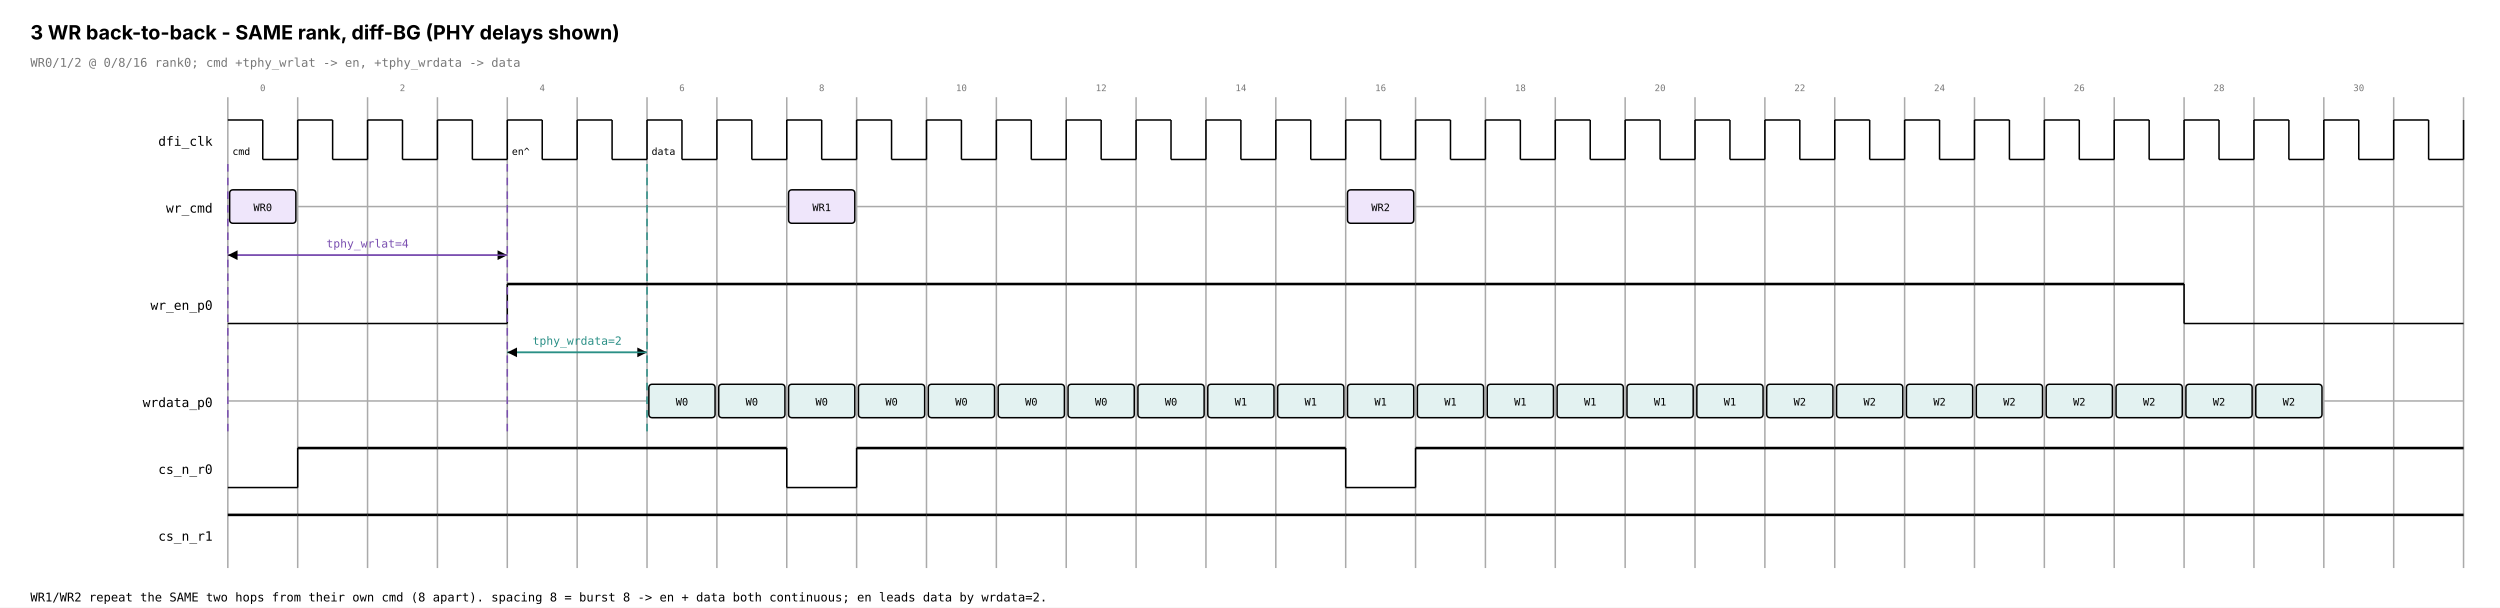
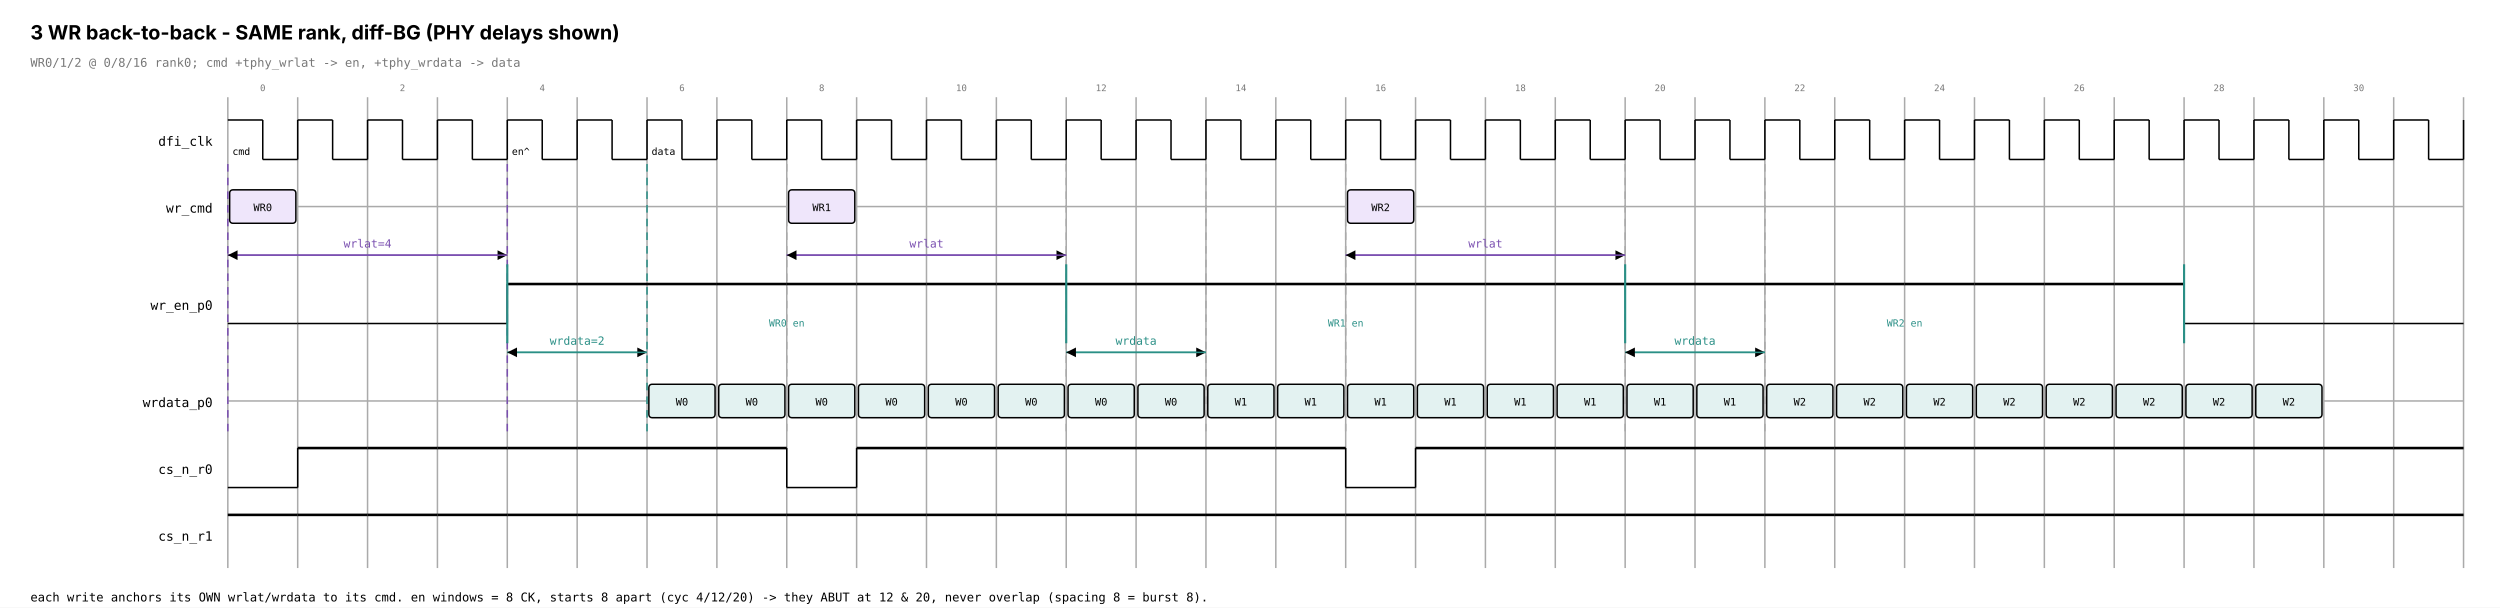
<svg xmlns="http://www.w3.org/2000/svg" width="1646" height="400" viewBox="0 0 1646 400" font-family="Inter, DejaVu Sans, sans-serif">
  <defs>
    <marker id="arw" viewBox="0 0 10 10" refX="9" refY="5" markerWidth="8" markerHeight="8" orient="auto-start-reverse">
      <path d="M1 1L9 5L1 9Z" fill="#000000" />
    </marker>
  </defs>
  <rect width="1646" height="400" fill="#ffffff" />
  <text x="20" y="26" font-size="13" font-family="Inter, DejaVu Sans, sans-serif" text-anchor="start" fill="#000000" font-weight="bold">3 WR back-to-back  -  SAME rank, diff-BG  (PHY delays shown)</text>
  <text x="20" y="44" font-size="8" font-family="JetBrains Mono, DejaVu Sans Mono, monospace" text-anchor="start" fill="#777777">WR0/1/2 @ 0/8/16 rank0; cmd +tphy_wrlat -&gt; en, +tphy_wrdata -&gt; data</text>
  <line x1="150" y1="64" x2="150" y2="374" stroke="#aaaaaa" stroke-width="1.0" />
  <line x1="196" y1="64" x2="196" y2="374" stroke="#aaaaaa" stroke-width="1.0" />
  <line x1="242" y1="64" x2="242" y2="374" stroke="#aaaaaa" stroke-width="1.0" />
  <line x1="288" y1="64" x2="288" y2="374" stroke="#aaaaaa" stroke-width="1.0" />
  <line x1="334" y1="64" x2="334" y2="374" stroke="#aaaaaa" stroke-width="1.0" />
  <line x1="380" y1="64" x2="380" y2="374" stroke="#aaaaaa" stroke-width="1.0" />
  <line x1="426" y1="64" x2="426" y2="374" stroke="#aaaaaa" stroke-width="1.0" />
  <line x1="472" y1="64" x2="472" y2="374" stroke="#aaaaaa" stroke-width="1.0" />
  <line x1="518" y1="64" x2="518" y2="374" stroke="#aaaaaa" stroke-width="1.0" />
  <line x1="564" y1="64" x2="564" y2="374" stroke="#aaaaaa" stroke-width="1.0" />
  <line x1="610" y1="64" x2="610" y2="374" stroke="#aaaaaa" stroke-width="1.0" />
  <line x1="656" y1="64" x2="656" y2="374" stroke="#aaaaaa" stroke-width="1.0" />
  <line x1="702" y1="64" x2="702" y2="374" stroke="#aaaaaa" stroke-width="1.0" />
  <line x1="748" y1="64" x2="748" y2="374" stroke="#aaaaaa" stroke-width="1.0" />
  <line x1="794" y1="64" x2="794" y2="374" stroke="#aaaaaa" stroke-width="1.0" />
  <line x1="840" y1="64" x2="840" y2="374" stroke="#aaaaaa" stroke-width="1.0" />
  <line x1="886" y1="64" x2="886" y2="374" stroke="#aaaaaa" stroke-width="1.0" />
  <line x1="932" y1="64" x2="932" y2="374" stroke="#aaaaaa" stroke-width="1.0" />
  <line x1="978" y1="64" x2="978" y2="374" stroke="#aaaaaa" stroke-width="1.0" />
  <line x1="1024" y1="64" x2="1024" y2="374" stroke="#aaaaaa" stroke-width="1.0" />
  <line x1="1070" y1="64" x2="1070" y2="374" stroke="#aaaaaa" stroke-width="1.0" />
  <line x1="1116" y1="64" x2="1116" y2="374" stroke="#aaaaaa" stroke-width="1.0" />
  <line x1="1162" y1="64" x2="1162" y2="374" stroke="#aaaaaa" stroke-width="1.0" />
  <line x1="1208" y1="64" x2="1208" y2="374" stroke="#aaaaaa" stroke-width="1.0" />
  <line x1="1254" y1="64" x2="1254" y2="374" stroke="#aaaaaa" stroke-width="1.0" />
  <line x1="1300" y1="64" x2="1300" y2="374" stroke="#aaaaaa" stroke-width="1.0" />
  <line x1="1346" y1="64" x2="1346" y2="374" stroke="#aaaaaa" stroke-width="1.0" />
  <line x1="1392" y1="64" x2="1392" y2="374" stroke="#aaaaaa" stroke-width="1.0" />
  <line x1="1438" y1="64" x2="1438" y2="374" stroke="#aaaaaa" stroke-width="1.0" />
  <line x1="1484" y1="64" x2="1484" y2="374" stroke="#aaaaaa" stroke-width="1.0" />
  <line x1="1530" y1="64" x2="1530" y2="374" stroke="#aaaaaa" stroke-width="1.0" />
  <line x1="1576" y1="64" x2="1576" y2="374" stroke="#aaaaaa" stroke-width="1.0" />
  <line x1="1622" y1="64" x2="1622" y2="374" stroke="#aaaaaa" stroke-width="1.0" />
  <text x="173.0" y="60" font-size="6" font-family="JetBrains Mono, DejaVu Sans Mono, monospace" text-anchor="middle" fill="#777777">0</text>
  <text x="265.0" y="60" font-size="6" font-family="JetBrains Mono, DejaVu Sans Mono, monospace" text-anchor="middle" fill="#777777">2</text>
  <text x="357.0" y="60" font-size="6" font-family="JetBrains Mono, DejaVu Sans Mono, monospace" text-anchor="middle" fill="#777777">4</text>
  <text x="449.0" y="60" font-size="6" font-family="JetBrains Mono, DejaVu Sans Mono, monospace" text-anchor="middle" fill="#777777">6</text>
  <text x="541.0" y="60" font-size="6" font-family="JetBrains Mono, DejaVu Sans Mono, monospace" text-anchor="middle" fill="#777777">8</text>
  <text x="633.0" y="60" font-size="6" font-family="JetBrains Mono, DejaVu Sans Mono, monospace" text-anchor="middle" fill="#777777">10</text>
  <text x="725.0" y="60" font-size="6" font-family="JetBrains Mono, DejaVu Sans Mono, monospace" text-anchor="middle" fill="#777777">12</text>
  <text x="817.0" y="60" font-size="6" font-family="JetBrains Mono, DejaVu Sans Mono, monospace" text-anchor="middle" fill="#777777">14</text>
  <text x="909.0" y="60" font-size="6" font-family="JetBrains Mono, DejaVu Sans Mono, monospace" text-anchor="middle" fill="#777777">16</text>
  <text x="1001.0" y="60" font-size="6" font-family="JetBrains Mono, DejaVu Sans Mono, monospace" text-anchor="middle" fill="#777777">18</text>
  <text x="1093.0" y="60" font-size="6" font-family="JetBrains Mono, DejaVu Sans Mono, monospace" text-anchor="middle" fill="#777777">20</text>
  <text x="1185.0" y="60" font-size="6" font-family="JetBrains Mono, DejaVu Sans Mono, monospace" text-anchor="middle" fill="#777777">22</text>
  <text x="1277.0" y="60" font-size="6" font-family="JetBrains Mono, DejaVu Sans Mono, monospace" text-anchor="middle" fill="#777777">24</text>
  <text x="1369.0" y="60" font-size="6" font-family="JetBrains Mono, DejaVu Sans Mono, monospace" text-anchor="middle" fill="#777777">26</text>
  <text x="1461.0" y="60" font-size="6" font-family="JetBrains Mono, DejaVu Sans Mono, monospace" text-anchor="middle" fill="#777777">28</text>
  <text x="1553.0" y="60" font-size="6" font-family="JetBrains Mono, DejaVu Sans Mono, monospace" text-anchor="middle" fill="#777777">30</text>
  <text x="140" y="96.0" font-size="8.5" font-family="JetBrains Mono, DejaVu Sans Mono, monospace" text-anchor="end" fill="#000000">dfi_clk</text>
  <line x1="150" y1="79" x2="173.0" y2="79" stroke="#000000" stroke-width="1.0" />
  <line x1="173.0" y1="79" x2="173.0" y2="105" stroke="#000000" stroke-width="1.0" />
  <line x1="173.0" y1="105" x2="196" y2="105" stroke="#000000" stroke-width="1.0" />
  <line x1="196" y1="105" x2="196" y2="79" stroke="#000000" stroke-width="1.0" />
  <line x1="196" y1="79" x2="219.0" y2="79" stroke="#000000" stroke-width="1.0" />
  <line x1="219.0" y1="79" x2="219.0" y2="105" stroke="#000000" stroke-width="1.0" />
  <line x1="219.0" y1="105" x2="242" y2="105" stroke="#000000" stroke-width="1.0" />
  <line x1="242" y1="105" x2="242" y2="79" stroke="#000000" stroke-width="1.0" />
  <line x1="242" y1="79" x2="265.0" y2="79" stroke="#000000" stroke-width="1.0" />
  <line x1="265.0" y1="79" x2="265.0" y2="105" stroke="#000000" stroke-width="1.0" />
  <line x1="265.0" y1="105" x2="288" y2="105" stroke="#000000" stroke-width="1.0" />
  <line x1="288" y1="105" x2="288" y2="79" stroke="#000000" stroke-width="1.0" />
  <line x1="288" y1="79" x2="311.0" y2="79" stroke="#000000" stroke-width="1.0" />
  <line x1="311.0" y1="79" x2="311.0" y2="105" stroke="#000000" stroke-width="1.0" />
  <line x1="311.0" y1="105" x2="334" y2="105" stroke="#000000" stroke-width="1.0" />
  <line x1="334" y1="105" x2="334" y2="79" stroke="#000000" stroke-width="1.0" />
  <line x1="334" y1="79" x2="357.0" y2="79" stroke="#000000" stroke-width="1.0" />
  <line x1="357.0" y1="79" x2="357.0" y2="105" stroke="#000000" stroke-width="1.0" />
  <line x1="357.0" y1="105" x2="380" y2="105" stroke="#000000" stroke-width="1.0" />
  <line x1="380" y1="105" x2="380" y2="79" stroke="#000000" stroke-width="1.0" />
  <line x1="380" y1="79" x2="403.0" y2="79" stroke="#000000" stroke-width="1.0" />
  <line x1="403.0" y1="79" x2="403.0" y2="105" stroke="#000000" stroke-width="1.0" />
  <line x1="403.0" y1="105" x2="426" y2="105" stroke="#000000" stroke-width="1.0" />
  <line x1="426" y1="105" x2="426" y2="79" stroke="#000000" stroke-width="1.0" />
  <line x1="426" y1="79" x2="449.0" y2="79" stroke="#000000" stroke-width="1.0" />
  <line x1="449.0" y1="79" x2="449.0" y2="105" stroke="#000000" stroke-width="1.0" />
  <line x1="449.0" y1="105" x2="472" y2="105" stroke="#000000" stroke-width="1.0" />
  <line x1="472" y1="105" x2="472" y2="79" stroke="#000000" stroke-width="1.0" />
  <line x1="472" y1="79" x2="495.0" y2="79" stroke="#000000" stroke-width="1.0" />
  <line x1="495.0" y1="79" x2="495.0" y2="105" stroke="#000000" stroke-width="1.0" />
  <line x1="495.0" y1="105" x2="518" y2="105" stroke="#000000" stroke-width="1.0" />
  <line x1="518" y1="105" x2="518" y2="79" stroke="#000000" stroke-width="1.0" />
  <line x1="518" y1="79" x2="541.0" y2="79" stroke="#000000" stroke-width="1.0" />
  <line x1="541.0" y1="79" x2="541.0" y2="105" stroke="#000000" stroke-width="1.0" />
  <line x1="541.0" y1="105" x2="564" y2="105" stroke="#000000" stroke-width="1.0" />
  <line x1="564" y1="105" x2="564" y2="79" stroke="#000000" stroke-width="1.0" />
  <line x1="564" y1="79" x2="587.0" y2="79" stroke="#000000" stroke-width="1.0" />
  <line x1="587.0" y1="79" x2="587.0" y2="105" stroke="#000000" stroke-width="1.0" />
  <line x1="587.0" y1="105" x2="610" y2="105" stroke="#000000" stroke-width="1.0" />
  <line x1="610" y1="105" x2="610" y2="79" stroke="#000000" stroke-width="1.0" />
  <line x1="610" y1="79" x2="633.0" y2="79" stroke="#000000" stroke-width="1.0" />
  <line x1="633.0" y1="79" x2="633.0" y2="105" stroke="#000000" stroke-width="1.0" />
  <line x1="633.0" y1="105" x2="656" y2="105" stroke="#000000" stroke-width="1.0" />
  <line x1="656" y1="105" x2="656" y2="79" stroke="#000000" stroke-width="1.0" />
  <line x1="656" y1="79" x2="679.0" y2="79" stroke="#000000" stroke-width="1.0" />
  <line x1="679.0" y1="79" x2="679.0" y2="105" stroke="#000000" stroke-width="1.0" />
  <line x1="679.0" y1="105" x2="702" y2="105" stroke="#000000" stroke-width="1.0" />
  <line x1="702" y1="105" x2="702" y2="79" stroke="#000000" stroke-width="1.0" />
  <line x1="702" y1="79" x2="725.0" y2="79" stroke="#000000" stroke-width="1.0" />
  <line x1="725.0" y1="79" x2="725.0" y2="105" stroke="#000000" stroke-width="1.0" />
  <line x1="725.0" y1="105" x2="748" y2="105" stroke="#000000" stroke-width="1.0" />
  <line x1="748" y1="105" x2="748" y2="79" stroke="#000000" stroke-width="1.0" />
  <line x1="748" y1="79" x2="771.0" y2="79" stroke="#000000" stroke-width="1.0" />
  <line x1="771.0" y1="79" x2="771.0" y2="105" stroke="#000000" stroke-width="1.0" />
  <line x1="771.0" y1="105" x2="794" y2="105" stroke="#000000" stroke-width="1.0" />
  <line x1="794" y1="105" x2="794" y2="79" stroke="#000000" stroke-width="1.0" />
  <line x1="794" y1="79" x2="817.0" y2="79" stroke="#000000" stroke-width="1.0" />
  <line x1="817.0" y1="79" x2="817.0" y2="105" stroke="#000000" stroke-width="1.0" />
  <line x1="817.0" y1="105" x2="840" y2="105" stroke="#000000" stroke-width="1.0" />
  <line x1="840" y1="105" x2="840" y2="79" stroke="#000000" stroke-width="1.0" />
  <line x1="840" y1="79" x2="863.0" y2="79" stroke="#000000" stroke-width="1.0" />
  <line x1="863.0" y1="79" x2="863.0" y2="105" stroke="#000000" stroke-width="1.0" />
  <line x1="863.0" y1="105" x2="886" y2="105" stroke="#000000" stroke-width="1.0" />
  <line x1="886" y1="105" x2="886" y2="79" stroke="#000000" stroke-width="1.0" />
  <line x1="886" y1="79" x2="909.0" y2="79" stroke="#000000" stroke-width="1.0" />
  <line x1="909.0" y1="79" x2="909.0" y2="105" stroke="#000000" stroke-width="1.0" />
  <line x1="909.0" y1="105" x2="932" y2="105" stroke="#000000" stroke-width="1.0" />
  <line x1="932" y1="105" x2="932" y2="79" stroke="#000000" stroke-width="1.0" />
  <line x1="932" y1="79" x2="955.0" y2="79" stroke="#000000" stroke-width="1.0" />
  <line x1="955.0" y1="79" x2="955.0" y2="105" stroke="#000000" stroke-width="1.0" />
  <line x1="955.0" y1="105" x2="978" y2="105" stroke="#000000" stroke-width="1.0" />
  <line x1="978" y1="105" x2="978" y2="79" stroke="#000000" stroke-width="1.0" />
  <line x1="978" y1="79" x2="1001.0" y2="79" stroke="#000000" stroke-width="1.0" />
  <line x1="1001.0" y1="79" x2="1001.0" y2="105" stroke="#000000" stroke-width="1.0" />
  <line x1="1001.0" y1="105" x2="1024" y2="105" stroke="#000000" stroke-width="1.0" />
  <line x1="1024" y1="105" x2="1024" y2="79" stroke="#000000" stroke-width="1.0" />
  <line x1="1024" y1="79" x2="1047.0" y2="79" stroke="#000000" stroke-width="1.0" />
  <line x1="1047.0" y1="79" x2="1047.0" y2="105" stroke="#000000" stroke-width="1.0" />
  <line x1="1047.0" y1="105" x2="1070" y2="105" stroke="#000000" stroke-width="1.0" />
  <line x1="1070" y1="105" x2="1070" y2="79" stroke="#000000" stroke-width="1.0" />
  <line x1="1070" y1="79" x2="1093.0" y2="79" stroke="#000000" stroke-width="1.0" />
  <line x1="1093.0" y1="79" x2="1093.0" y2="105" stroke="#000000" stroke-width="1.0" />
  <line x1="1093.0" y1="105" x2="1116" y2="105" stroke="#000000" stroke-width="1.0" />
  <line x1="1116" y1="105" x2="1116" y2="79" stroke="#000000" stroke-width="1.0" />
  <line x1="1116" y1="79" x2="1139.0" y2="79" stroke="#000000" stroke-width="1.0" />
  <line x1="1139.0" y1="79" x2="1139.0" y2="105" stroke="#000000" stroke-width="1.0" />
  <line x1="1139.0" y1="105" x2="1162" y2="105" stroke="#000000" stroke-width="1.0" />
  <line x1="1162" y1="105" x2="1162" y2="79" stroke="#000000" stroke-width="1.0" />
  <line x1="1162" y1="79" x2="1185.0" y2="79" stroke="#000000" stroke-width="1.0" />
  <line x1="1185.0" y1="79" x2="1185.0" y2="105" stroke="#000000" stroke-width="1.0" />
  <line x1="1185.0" y1="105" x2="1208" y2="105" stroke="#000000" stroke-width="1.0" />
  <line x1="1208" y1="105" x2="1208" y2="79" stroke="#000000" stroke-width="1.0" />
  <line x1="1208" y1="79" x2="1231.0" y2="79" stroke="#000000" stroke-width="1.0" />
  <line x1="1231.0" y1="79" x2="1231.0" y2="105" stroke="#000000" stroke-width="1.0" />
  <line x1="1231.0" y1="105" x2="1254" y2="105" stroke="#000000" stroke-width="1.0" />
  <line x1="1254" y1="105" x2="1254" y2="79" stroke="#000000" stroke-width="1.0" />
  <line x1="1254" y1="79" x2="1277.0" y2="79" stroke="#000000" stroke-width="1.0" />
  <line x1="1277.0" y1="79" x2="1277.0" y2="105" stroke="#000000" stroke-width="1.0" />
  <line x1="1277.0" y1="105" x2="1300" y2="105" stroke="#000000" stroke-width="1.0" />
  <line x1="1300" y1="105" x2="1300" y2="79" stroke="#000000" stroke-width="1.0" />
  <line x1="1300" y1="79" x2="1323.0" y2="79" stroke="#000000" stroke-width="1.0" />
  <line x1="1323.0" y1="79" x2="1323.0" y2="105" stroke="#000000" stroke-width="1.0" />
  <line x1="1323.0" y1="105" x2="1346" y2="105" stroke="#000000" stroke-width="1.0" />
  <line x1="1346" y1="105" x2="1346" y2="79" stroke="#000000" stroke-width="1.0" />
  <line x1="1346" y1="79" x2="1369.0" y2="79" stroke="#000000" stroke-width="1.0" />
  <line x1="1369.0" y1="79" x2="1369.0" y2="105" stroke="#000000" stroke-width="1.0" />
  <line x1="1369.0" y1="105" x2="1392" y2="105" stroke="#000000" stroke-width="1.0" />
  <line x1="1392" y1="105" x2="1392" y2="79" stroke="#000000" stroke-width="1.0" />
  <line x1="1392" y1="79" x2="1415.0" y2="79" stroke="#000000" stroke-width="1.0" />
  <line x1="1415.0" y1="79" x2="1415.0" y2="105" stroke="#000000" stroke-width="1.0" />
  <line x1="1415.0" y1="105" x2="1438" y2="105" stroke="#000000" stroke-width="1.0" />
  <line x1="1438" y1="105" x2="1438" y2="79" stroke="#000000" stroke-width="1.0" />
  <line x1="1438" y1="79" x2="1461.0" y2="79" stroke="#000000" stroke-width="1.0" />
  <line x1="1461.0" y1="79" x2="1461.0" y2="105" stroke="#000000" stroke-width="1.0" />
  <line x1="1461.0" y1="105" x2="1484" y2="105" stroke="#000000" stroke-width="1.0" />
  <line x1="1484" y1="105" x2="1484" y2="79" stroke="#000000" stroke-width="1.0" />
  <line x1="1484" y1="79" x2="1507.0" y2="79" stroke="#000000" stroke-width="1.0" />
  <line x1="1507.0" y1="79" x2="1507.0" y2="105" stroke="#000000" stroke-width="1.0" />
  <line x1="1507.0" y1="105" x2="1530" y2="105" stroke="#000000" stroke-width="1.0" />
  <line x1="1530" y1="105" x2="1530" y2="79" stroke="#000000" stroke-width="1.0" />
  <line x1="1530" y1="79" x2="1553.0" y2="79" stroke="#000000" stroke-width="1.0" />
  <line x1="1553.0" y1="79" x2="1553.0" y2="105" stroke="#000000" stroke-width="1.0" />
  <line x1="1553.0" y1="105" x2="1576" y2="105" stroke="#000000" stroke-width="1.0" />
  <line x1="1576" y1="105" x2="1576" y2="79" stroke="#000000" stroke-width="1.0" />
  <line x1="1576" y1="79" x2="1599.0" y2="79" stroke="#000000" stroke-width="1.0" />
  <line x1="1599.0" y1="79" x2="1599.0" y2="105" stroke="#000000" stroke-width="1.0" />
  <line x1="1599.0" y1="105" x2="1622" y2="105" stroke="#000000" stroke-width="1.0" />
  <line x1="1622" y1="105" x2="1622" y2="79" stroke="#000000" stroke-width="1.0" />
  <text x="140" y="140.0" font-size="8.5" font-family="JetBrains Mono, DejaVu Sans Mono, monospace" text-anchor="end" fill="#000000">wr_cmd</text>
  <rect x="151.2" y="125" width="43.6" height="22" fill="#efe6fb" stroke="#000000" stroke-width="1.0" rx="2" />
  <text x="173.0" y="139.0" font-size="6.8" font-family="JetBrains Mono, DejaVu Sans Mono, monospace" text-anchor="middle" fill="#000000">WR0</text>
  <line x1="196" y1="136.0" x2="242" y2="136.0" stroke="#aaaaaa" stroke-width="1.0" />
  <line x1="242" y1="136.0" x2="288" y2="136.0" stroke="#aaaaaa" stroke-width="1.0" />
  <line x1="288" y1="136.0" x2="334" y2="136.0" stroke="#aaaaaa" stroke-width="1.0" />
  <line x1="334" y1="136.0" x2="380" y2="136.0" stroke="#aaaaaa" stroke-width="1.0" />
  <line x1="380" y1="136.0" x2="426" y2="136.0" stroke="#aaaaaa" stroke-width="1.0" />
  <line x1="426" y1="136.0" x2="472" y2="136.0" stroke="#aaaaaa" stroke-width="1.0" />
  <line x1="472" y1="136.0" x2="518" y2="136.0" stroke="#aaaaaa" stroke-width="1.0" />
  <rect x="519.2" y="125" width="43.6" height="22" fill="#efe6fb" stroke="#000000" stroke-width="1.0" rx="2" />
  <text x="541.0" y="139.0" font-size="6.8" font-family="JetBrains Mono, DejaVu Sans Mono, monospace" text-anchor="middle" fill="#000000">WR1</text>
  <line x1="564" y1="136.0" x2="610" y2="136.0" stroke="#aaaaaa" stroke-width="1.0" />
  <line x1="610" y1="136.0" x2="656" y2="136.0" stroke="#aaaaaa" stroke-width="1.0" />
  <line x1="656" y1="136.0" x2="702" y2="136.0" stroke="#aaaaaa" stroke-width="1.0" />
  <line x1="702" y1="136.0" x2="748" y2="136.0" stroke="#aaaaaa" stroke-width="1.0" />
  <line x1="748" y1="136.0" x2="794" y2="136.0" stroke="#aaaaaa" stroke-width="1.0" />
  <line x1="794" y1="136.0" x2="840" y2="136.0" stroke="#aaaaaa" stroke-width="1.0" />
  <line x1="840" y1="136.0" x2="886" y2="136.0" stroke="#aaaaaa" stroke-width="1.0" />
  <rect x="887.2" y="125" width="43.6" height="22" fill="#efe6fb" stroke="#000000" stroke-width="1.0" rx="2" />
  <text x="909.0" y="139.0" font-size="6.8" font-family="JetBrains Mono, DejaVu Sans Mono, monospace" text-anchor="middle" fill="#000000">WR2</text>
  <line x1="932" y1="136.0" x2="978" y2="136.0" stroke="#aaaaaa" stroke-width="1.0" />
  <line x1="978" y1="136.0" x2="1024" y2="136.0" stroke="#aaaaaa" stroke-width="1.0" />
  <line x1="1024" y1="136.0" x2="1070" y2="136.0" stroke="#aaaaaa" stroke-width="1.0" />
  <line x1="1070" y1="136.0" x2="1116" y2="136.0" stroke="#aaaaaa" stroke-width="1.0" />
  <line x1="1116" y1="136.0" x2="1162" y2="136.0" stroke="#aaaaaa" stroke-width="1.0" />
  <line x1="1162" y1="136.0" x2="1208" y2="136.0" stroke="#aaaaaa" stroke-width="1.0" />
  <line x1="1208" y1="136.0" x2="1254" y2="136.0" stroke="#aaaaaa" stroke-width="1.0" />
  <line x1="1254" y1="136.0" x2="1300" y2="136.0" stroke="#aaaaaa" stroke-width="1.0" />
  <line x1="1300" y1="136.0" x2="1346" y2="136.0" stroke="#aaaaaa" stroke-width="1.0" />
  <line x1="1346" y1="136.0" x2="1392" y2="136.0" stroke="#aaaaaa" stroke-width="1.0" />
  <line x1="1392" y1="136.0" x2="1438" y2="136.0" stroke="#aaaaaa" stroke-width="1.0" />
  <line x1="1438" y1="136.0" x2="1484" y2="136.0" stroke="#aaaaaa" stroke-width="1.0" />
  <line x1="1484" y1="136.0" x2="1530" y2="136.0" stroke="#aaaaaa" stroke-width="1.0" />
  <line x1="1530" y1="136.0" x2="1576" y2="136.0" stroke="#aaaaaa" stroke-width="1.0" />
  <line x1="1576" y1="136.0" x2="1622" y2="136.0" stroke="#aaaaaa" stroke-width="1.0" />
  <text x="140" y="204.0" font-size="8.5" font-family="JetBrains Mono, DejaVu Sans Mono, monospace" text-anchor="end" fill="#000000">wr_en_p0</text>
  <line x1="150" y1="213" x2="196" y2="213" stroke="#000000" stroke-width="1.0" />
  <line x1="196" y1="213" x2="242" y2="213" stroke="#000000" stroke-width="1.0" />
  <line x1="242" y1="213" x2="288" y2="213" stroke="#000000" stroke-width="1.0" />
  <line x1="288" y1="213" x2="334" y2="213" stroke="#000000" stroke-width="1.0" />
  <line x1="334" y1="213" x2="334" y2="187" stroke="#000000" stroke-width="1.0" />
  <line x1="334" y1="187" x2="380" y2="187" stroke="#000000" stroke-width="1.7" />
  <line x1="380" y1="187" x2="426" y2="187" stroke="#000000" stroke-width="1.7" />
  <line x1="426" y1="187" x2="472" y2="187" stroke="#000000" stroke-width="1.7" />
  <line x1="472" y1="187" x2="518" y2="187" stroke="#000000" stroke-width="1.7" />
  <line x1="518" y1="187" x2="564" y2="187" stroke="#000000" stroke-width="1.7" />
  <line x1="564" y1="187" x2="610" y2="187" stroke="#000000" stroke-width="1.7" />
  <line x1="610" y1="187" x2="656" y2="187" stroke="#000000" stroke-width="1.7" />
  <line x1="656" y1="187" x2="702" y2="187" stroke="#000000" stroke-width="1.7" />
  <line x1="702" y1="187" x2="748" y2="187" stroke="#000000" stroke-width="1.7" />
  <line x1="748" y1="187" x2="794" y2="187" stroke="#000000" stroke-width="1.7" />
  <line x1="794" y1="187" x2="840" y2="187" stroke="#000000" stroke-width="1.7" />
  <line x1="840" y1="187" x2="886" y2="187" stroke="#000000" stroke-width="1.7" />
  <line x1="886" y1="187" x2="932" y2="187" stroke="#000000" stroke-width="1.7" />
  <line x1="932" y1="187" x2="978" y2="187" stroke="#000000" stroke-width="1.7" />
  <line x1="978" y1="187" x2="1024" y2="187" stroke="#000000" stroke-width="1.7" />
  <line x1="1024" y1="187" x2="1070" y2="187" stroke="#000000" stroke-width="1.7" />
  <line x1="1070" y1="187" x2="1116" y2="187" stroke="#000000" stroke-width="1.7" />
  <line x1="1116" y1="187" x2="1162" y2="187" stroke="#000000" stroke-width="1.7" />
  <line x1="1162" y1="187" x2="1208" y2="187" stroke="#000000" stroke-width="1.7" />
  <line x1="1208" y1="187" x2="1254" y2="187" stroke="#000000" stroke-width="1.7" />
  <line x1="1254" y1="187" x2="1300" y2="187" stroke="#000000" stroke-width="1.7" />
  <line x1="1300" y1="187" x2="1346" y2="187" stroke="#000000" stroke-width="1.7" />
  <line x1="1346" y1="187" x2="1392" y2="187" stroke="#000000" stroke-width="1.7" />
  <line x1="1392" y1="187" x2="1438" y2="187" stroke="#000000" stroke-width="1.7" />
  <line x1="1438" y1="187" x2="1438" y2="213" stroke="#000000" stroke-width="1.0" />
  <line x1="1438" y1="213" x2="1484" y2="213" stroke="#000000" stroke-width="1.0" />
  <line x1="1484" y1="213" x2="1530" y2="213" stroke="#000000" stroke-width="1.0" />
  <line x1="1530" y1="213" x2="1576" y2="213" stroke="#000000" stroke-width="1.0" />
  <line x1="1576" y1="213" x2="1622" y2="213" stroke="#000000" stroke-width="1.0" />
  <text x="140" y="268.0" font-size="8.5" font-family="JetBrains Mono, DejaVu Sans Mono, monospace" text-anchor="end" fill="#000000">wrdata_p0</text>
  <line x1="150" y1="264.0" x2="196" y2="264.0" stroke="#aaaaaa" stroke-width="1.0" />
  <line x1="196" y1="264.0" x2="242" y2="264.0" stroke="#aaaaaa" stroke-width="1.0" />
  <line x1="242" y1="264.0" x2="288" y2="264.0" stroke="#aaaaaa" stroke-width="1.0" />
  <line x1="288" y1="264.0" x2="334" y2="264.0" stroke="#aaaaaa" stroke-width="1.0" />
  <line x1="334" y1="264.0" x2="380" y2="264.0" stroke="#aaaaaa" stroke-width="1.0" />
  <line x1="380" y1="264.0" x2="426" y2="264.0" stroke="#aaaaaa" stroke-width="1.0" />
  <rect x="427.2" y="253" width="43.6" height="22" fill="#e3f2f1" stroke="#000000" stroke-width="1.0" rx="2" />
  <text x="449.0" y="267.0" font-size="6.8" font-family="JetBrains Mono, DejaVu Sans Mono, monospace" text-anchor="middle" fill="#000000">W0</text>
  <rect x="473.2" y="253" width="43.6" height="22" fill="#e3f2f1" stroke="#000000" stroke-width="1.0" rx="2" />
  <text x="495.0" y="267.0" font-size="6.8" font-family="JetBrains Mono, DejaVu Sans Mono, monospace" text-anchor="middle" fill="#000000">W0</text>
  <rect x="519.2" y="253" width="43.6" height="22" fill="#e3f2f1" stroke="#000000" stroke-width="1.0" rx="2" />
  <text x="541.0" y="267.0" font-size="6.8" font-family="JetBrains Mono, DejaVu Sans Mono, monospace" text-anchor="middle" fill="#000000">W0</text>
  <rect x="565.2" y="253" width="43.6" height="22" fill="#e3f2f1" stroke="#000000" stroke-width="1.0" rx="2" />
  <text x="587.0" y="267.0" font-size="6.8" font-family="JetBrains Mono, DejaVu Sans Mono, monospace" text-anchor="middle" fill="#000000">W0</text>
  <rect x="611.2" y="253" width="43.6" height="22" fill="#e3f2f1" stroke="#000000" stroke-width="1.0" rx="2" />
  <text x="633.0" y="267.0" font-size="6.8" font-family="JetBrains Mono, DejaVu Sans Mono, monospace" text-anchor="middle" fill="#000000">W0</text>
  <rect x="657.2" y="253" width="43.6" height="22" fill="#e3f2f1" stroke="#000000" stroke-width="1.0" rx="2" />
  <text x="679.0" y="267.0" font-size="6.8" font-family="JetBrains Mono, DejaVu Sans Mono, monospace" text-anchor="middle" fill="#000000">W0</text>
  <rect x="703.2" y="253" width="43.6" height="22" fill="#e3f2f1" stroke="#000000" stroke-width="1.0" rx="2" />
  <text x="725.0" y="267.0" font-size="6.8" font-family="JetBrains Mono, DejaVu Sans Mono, monospace" text-anchor="middle" fill="#000000">W0</text>
  <rect x="749.2" y="253" width="43.6" height="22" fill="#e3f2f1" stroke="#000000" stroke-width="1.0" rx="2" />
  <text x="771.0" y="267.0" font-size="6.8" font-family="JetBrains Mono, DejaVu Sans Mono, monospace" text-anchor="middle" fill="#000000">W0</text>
  <rect x="795.2" y="253" width="43.6" height="22" fill="#e3f2f1" stroke="#000000" stroke-width="1.0" rx="2" />
  <text x="817.0" y="267.0" font-size="6.8" font-family="JetBrains Mono, DejaVu Sans Mono, monospace" text-anchor="middle" fill="#000000">W1</text>
  <rect x="841.2" y="253" width="43.6" height="22" fill="#e3f2f1" stroke="#000000" stroke-width="1.0" rx="2" />
  <text x="863.0" y="267.0" font-size="6.8" font-family="JetBrains Mono, DejaVu Sans Mono, monospace" text-anchor="middle" fill="#000000">W1</text>
  <rect x="887.2" y="253" width="43.6" height="22" fill="#e3f2f1" stroke="#000000" stroke-width="1.0" rx="2" />
  <text x="909.0" y="267.0" font-size="6.8" font-family="JetBrains Mono, DejaVu Sans Mono, monospace" text-anchor="middle" fill="#000000">W1</text>
  <rect x="933.2" y="253" width="43.6" height="22" fill="#e3f2f1" stroke="#000000" stroke-width="1.0" rx="2" />
  <text x="955.0" y="267.0" font-size="6.8" font-family="JetBrains Mono, DejaVu Sans Mono, monospace" text-anchor="middle" fill="#000000">W1</text>
  <rect x="979.2" y="253" width="43.6" height="22" fill="#e3f2f1" stroke="#000000" stroke-width="1.0" rx="2" />
  <text x="1001.0" y="267.0" font-size="6.8" font-family="JetBrains Mono, DejaVu Sans Mono, monospace" text-anchor="middle" fill="#000000">W1</text>
  <rect x="1025.2" y="253" width="43.6" height="22" fill="#e3f2f1" stroke="#000000" stroke-width="1.0" rx="2" />
  <text x="1047.0" y="267.0" font-size="6.8" font-family="JetBrains Mono, DejaVu Sans Mono, monospace" text-anchor="middle" fill="#000000">W1</text>
  <rect x="1071.2" y="253" width="43.6" height="22" fill="#e3f2f1" stroke="#000000" stroke-width="1.0" rx="2" />
  <text x="1093.0" y="267.0" font-size="6.8" font-family="JetBrains Mono, DejaVu Sans Mono, monospace" text-anchor="middle" fill="#000000">W1</text>
  <rect x="1117.2" y="253" width="43.6" height="22" fill="#e3f2f1" stroke="#000000" stroke-width="1.0" rx="2" />
  <text x="1139.0" y="267.0" font-size="6.8" font-family="JetBrains Mono, DejaVu Sans Mono, monospace" text-anchor="middle" fill="#000000">W1</text>
  <rect x="1163.2" y="253" width="43.6" height="22" fill="#e3f2f1" stroke="#000000" stroke-width="1.0" rx="2" />
  <text x="1185.0" y="267.0" font-size="6.8" font-family="JetBrains Mono, DejaVu Sans Mono, monospace" text-anchor="middle" fill="#000000">W2</text>
  <rect x="1209.2" y="253" width="43.6" height="22" fill="#e3f2f1" stroke="#000000" stroke-width="1.0" rx="2" />
  <text x="1231.0" y="267.0" font-size="6.8" font-family="JetBrains Mono, DejaVu Sans Mono, monospace" text-anchor="middle" fill="#000000">W2</text>
  <rect x="1255.2" y="253" width="43.6" height="22" fill="#e3f2f1" stroke="#000000" stroke-width="1.0" rx="2" />
  <text x="1277.0" y="267.0" font-size="6.8" font-family="JetBrains Mono, DejaVu Sans Mono, monospace" text-anchor="middle" fill="#000000">W2</text>
  <rect x="1301.2" y="253" width="43.6" height="22" fill="#e3f2f1" stroke="#000000" stroke-width="1.0" rx="2" />
  <text x="1323.0" y="267.0" font-size="6.8" font-family="JetBrains Mono, DejaVu Sans Mono, monospace" text-anchor="middle" fill="#000000">W2</text>
  <rect x="1347.2" y="253" width="43.6" height="22" fill="#e3f2f1" stroke="#000000" stroke-width="1.0" rx="2" />
  <text x="1369.0" y="267.0" font-size="6.8" font-family="JetBrains Mono, DejaVu Sans Mono, monospace" text-anchor="middle" fill="#000000">W2</text>
  <rect x="1393.2" y="253" width="43.6" height="22" fill="#e3f2f1" stroke="#000000" stroke-width="1.0" rx="2" />
  <text x="1415.0" y="267.0" font-size="6.8" font-family="JetBrains Mono, DejaVu Sans Mono, monospace" text-anchor="middle" fill="#000000">W2</text>
  <rect x="1439.2" y="253" width="43.6" height="22" fill="#e3f2f1" stroke="#000000" stroke-width="1.0" rx="2" />
  <text x="1461.0" y="267.0" font-size="6.8" font-family="JetBrains Mono, DejaVu Sans Mono, monospace" text-anchor="middle" fill="#000000">W2</text>
  <rect x="1485.2" y="253" width="43.6" height="22" fill="#e3f2f1" stroke="#000000" stroke-width="1.0" rx="2" />
  <text x="1507.0" y="267.0" font-size="6.8" font-family="JetBrains Mono, DejaVu Sans Mono, monospace" text-anchor="middle" fill="#000000">W2</text>
  <line x1="1530" y1="264.0" x2="1576" y2="264.0" stroke="#aaaaaa" stroke-width="1.0" />
  <line x1="1576" y1="264.0" x2="1622" y2="264.0" stroke="#aaaaaa" stroke-width="1.0" />
  <text x="140" y="312.0" font-size="8.5" font-family="JetBrains Mono, DejaVu Sans Mono, monospace" text-anchor="end" fill="#000000">cs_n_r0</text>
  <line x1="150" y1="321" x2="196" y2="321" stroke="#000000" stroke-width="1.0" />
  <line x1="196" y1="321" x2="196" y2="295" stroke="#000000" stroke-width="1.0" />
  <line x1="196" y1="295" x2="242" y2="295" stroke="#000000" stroke-width="1.7" />
  <line x1="242" y1="295" x2="288" y2="295" stroke="#000000" stroke-width="1.7" />
  <line x1="288" y1="295" x2="334" y2="295" stroke="#000000" stroke-width="1.7" />
  <line x1="334" y1="295" x2="380" y2="295" stroke="#000000" stroke-width="1.7" />
  <line x1="380" y1="295" x2="426" y2="295" stroke="#000000" stroke-width="1.7" />
  <line x1="426" y1="295" x2="472" y2="295" stroke="#000000" stroke-width="1.7" />
  <line x1="472" y1="295" x2="518" y2="295" stroke="#000000" stroke-width="1.7" />
  <line x1="518" y1="295" x2="518" y2="321" stroke="#000000" stroke-width="1.0" />
  <line x1="518" y1="321" x2="564" y2="321" stroke="#000000" stroke-width="1.0" />
  <line x1="564" y1="321" x2="564" y2="295" stroke="#000000" stroke-width="1.0" />
  <line x1="564" y1="295" x2="610" y2="295" stroke="#000000" stroke-width="1.7" />
  <line x1="610" y1="295" x2="656" y2="295" stroke="#000000" stroke-width="1.7" />
  <line x1="656" y1="295" x2="702" y2="295" stroke="#000000" stroke-width="1.7" />
  <line x1="702" y1="295" x2="748" y2="295" stroke="#000000" stroke-width="1.7" />
  <line x1="748" y1="295" x2="794" y2="295" stroke="#000000" stroke-width="1.7" />
  <line x1="794" y1="295" x2="840" y2="295" stroke="#000000" stroke-width="1.7" />
  <line x1="840" y1="295" x2="886" y2="295" stroke="#000000" stroke-width="1.7" />
  <line x1="886" y1="295" x2="886" y2="321" stroke="#000000" stroke-width="1.0" />
  <line x1="886" y1="321" x2="932" y2="321" stroke="#000000" stroke-width="1.0" />
  <line x1="932" y1="321" x2="932" y2="295" stroke="#000000" stroke-width="1.0" />
  <line x1="932" y1="295" x2="978" y2="295" stroke="#000000" stroke-width="1.7" />
  <line x1="978" y1="295" x2="1024" y2="295" stroke="#000000" stroke-width="1.7" />
  <line x1="1024" y1="295" x2="1070" y2="295" stroke="#000000" stroke-width="1.7" />
  <line x1="1070" y1="295" x2="1116" y2="295" stroke="#000000" stroke-width="1.7" />
  <line x1="1116" y1="295" x2="1162" y2="295" stroke="#000000" stroke-width="1.7" />
  <line x1="1162" y1="295" x2="1208" y2="295" stroke="#000000" stroke-width="1.7" />
  <line x1="1208" y1="295" x2="1254" y2="295" stroke="#000000" stroke-width="1.7" />
  <line x1="1254" y1="295" x2="1300" y2="295" stroke="#000000" stroke-width="1.7" />
  <line x1="1300" y1="295" x2="1346" y2="295" stroke="#000000" stroke-width="1.7" />
  <line x1="1346" y1="295" x2="1392" y2="295" stroke="#000000" stroke-width="1.7" />
  <line x1="1392" y1="295" x2="1438" y2="295" stroke="#000000" stroke-width="1.7" />
  <line x1="1438" y1="295" x2="1484" y2="295" stroke="#000000" stroke-width="1.7" />
  <line x1="1484" y1="295" x2="1530" y2="295" stroke="#000000" stroke-width="1.7" />
  <line x1="1530" y1="295" x2="1576" y2="295" stroke="#000000" stroke-width="1.7" />
  <line x1="1576" y1="295" x2="1622" y2="295" stroke="#000000" stroke-width="1.7" />
  <text x="140" y="356.0" font-size="8.5" font-family="JetBrains Mono, DejaVu Sans Mono, monospace" text-anchor="end" fill="#000000">cs_n_r1</text>
  <line x1="150" y1="339" x2="196" y2="339" stroke="#000000" stroke-width="1.7" />
  <line x1="196" y1="339" x2="242" y2="339" stroke="#000000" stroke-width="1.7" />
  <line x1="242" y1="339" x2="288" y2="339" stroke="#000000" stroke-width="1.7" />
  <line x1="288" y1="339" x2="334" y2="339" stroke="#000000" stroke-width="1.7" />
  <line x1="334" y1="339" x2="380" y2="339" stroke="#000000" stroke-width="1.7" />
  <line x1="380" y1="339" x2="426" y2="339" stroke="#000000" stroke-width="1.7" />
  <line x1="426" y1="339" x2="472" y2="339" stroke="#000000" stroke-width="1.7" />
  <line x1="472" y1="339" x2="518" y2="339" stroke="#000000" stroke-width="1.7" />
  <line x1="518" y1="339" x2="564" y2="339" stroke="#000000" stroke-width="1.7" />
  <line x1="564" y1="339" x2="610" y2="339" stroke="#000000" stroke-width="1.7" />
  <line x1="610" y1="339" x2="656" y2="339" stroke="#000000" stroke-width="1.7" />
  <line x1="656" y1="339" x2="702" y2="339" stroke="#000000" stroke-width="1.7" />
  <line x1="702" y1="339" x2="748" y2="339" stroke="#000000" stroke-width="1.7" />
  <line x1="748" y1="339" x2="794" y2="339" stroke="#000000" stroke-width="1.7" />
  <line x1="794" y1="339" x2="840" y2="339" stroke="#000000" stroke-width="1.7" />
  <line x1="840" y1="339" x2="886" y2="339" stroke="#000000" stroke-width="1.7" />
  <line x1="886" y1="339" x2="932" y2="339" stroke="#000000" stroke-width="1.7" />
  <line x1="932" y1="339" x2="978" y2="339" stroke="#000000" stroke-width="1.7" />
  <line x1="978" y1="339" x2="1024" y2="339" stroke="#000000" stroke-width="1.7" />
  <line x1="1024" y1="339" x2="1070" y2="339" stroke="#000000" stroke-width="1.7" />
  <line x1="1070" y1="339" x2="1116" y2="339" stroke="#000000" stroke-width="1.7" />
  <line x1="1116" y1="339" x2="1162" y2="339" stroke="#000000" stroke-width="1.7" />
  <line x1="1162" y1="339" x2="1208" y2="339" stroke="#000000" stroke-width="1.7" />
  <line x1="1208" y1="339" x2="1254" y2="339" stroke="#000000" stroke-width="1.7" />
  <line x1="1254" y1="339" x2="1300" y2="339" stroke="#000000" stroke-width="1.7" />
  <line x1="1300" y1="339" x2="1346" y2="339" stroke="#000000" stroke-width="1.7" />
  <line x1="1346" y1="339" x2="1392" y2="339" stroke="#000000" stroke-width="1.7" />
  <line x1="1392" y1="339" x2="1438" y2="339" stroke="#000000" stroke-width="1.7" />
  <line x1="1438" y1="339" x2="1484" y2="339" stroke="#000000" stroke-width="1.7" />
  <line x1="1484" y1="339" x2="1530" y2="339" stroke="#000000" stroke-width="1.7" />
  <line x1="1530" y1="339" x2="1576" y2="339" stroke="#000000" stroke-width="1.7" />
  <line x1="1576" y1="339" x2="1622" y2="339" stroke="#000000" stroke-width="1.7" />
  <line x1="150" y1="108" x2="150" y2="286" stroke="#7a4fb0" stroke-width="1.0" stroke-dasharray="5 4" />
  <line x1="334" y1="108" x2="334" y2="286" stroke="#7a4fb0" stroke-width="1.0" stroke-dasharray="5 4" />
  <line x1="426" y1="108" x2="426" y2="286" stroke="#2a8f86" stroke-width="1.0" stroke-dasharray="5 4" />
+   <line x1="150" y1="168" x2="334" y2="168" stroke="#7a4fb0" stroke-width="1.0" marker-end="url(#arw)" />
+   <line x1="334" y1="168" x2="150" y2="168" stroke="#7a4fb0" stroke-width="1.0" marker-end="url(#arw)" />
+   <text x="242.0" y="163" font-size="7.5" font-family="JetBrains Mono, DejaVu Sans Mono, monospace" text-anchor="middle" fill="#7a4fb0">wrlat=4</text>
+   <line x1="334" y1="232" x2="426" y2="232" stroke="#2a8f86" stroke-width="1.0" marker-end="url(#arw)" />
+   <line x1="426" y1="232" x2="334" y2="232" stroke="#2a8f86" stroke-width="1.0" marker-end="url(#arw)" />
+   <text x="380.0" y="227" font-size="7.5" font-family="JetBrains Mono, DejaVu Sans Mono, monospace" text-anchor="middle" fill="#2a8f86">wrdata=2</text>
  <text x="153" y="102" font-size="6.5" font-family="JetBrains Mono, DejaVu Sans Mono, monospace" text-anchor="start" fill="#000000">cmd</text>
  <text x="337" y="102" font-size="6.5" font-family="JetBrains Mono, DejaVu Sans Mono, monospace" text-anchor="start" fill="#000000">en^</text>
  <text x="429" y="102" font-size="6.5" font-family="JetBrains Mono, DejaVu Sans Mono, monospace" text-anchor="start" fill="#000000">data</text>
-   <line x1="150" y1="168" x2="334" y2="168" stroke="#7a4fb0" stroke-width="1.0" marker-end="url(#arw)" />
-   <line x1="334" y1="168" x2="150" y2="168" stroke="#7a4fb0" stroke-width="1.0" marker-end="url(#arw)" />
-   <text x="242.0" y="163" font-size="7.5" font-family="JetBrains Mono, DejaVu Sans Mono, monospace" text-anchor="middle" fill="#7a4fb0">tphy_wrlat=4</text>
-   <line x1="334" y1="232" x2="426" y2="232" stroke="#2a8f86" stroke-width="1.0" marker-end="url(#arw)" />
-   <line x1="426" y1="232" x2="334" y2="232" stroke="#2a8f86" stroke-width="1.0" marker-end="url(#arw)" />
-   <text x="380.0" y="227" font-size="7.5" font-family="JetBrains Mono, DejaVu Sans Mono, monospace" text-anchor="middle" fill="#2a8f86">tphy_wrdata=2</text>
-   <text x="20" y="396" font-size="8" font-family="JetBrains Mono, DejaVu Sans Mono, monospace" text-anchor="start" fill="#000000">WR1/WR2 repeat the SAME two hops from their own cmd (8 apart). spacing 8 = burst 8 -&gt; en + data both continuous; en leads data by wrdata=2.</text>
+   <line x1="518" y1="108" x2="518" y2="286" stroke="#aaaaaa" stroke-width="1.0" stroke-dasharray="5 4" />
+   <line x1="702" y1="108" x2="702" y2="286" stroke="#aaaaaa" stroke-width="1.0" stroke-dasharray="5 4" />
+   <line x1="794" y1="108" x2="794" y2="286" stroke="#aaaaaa" stroke-width="1.0" stroke-dasharray="5 4" />
+   <line x1="518" y1="168" x2="702" y2="168" stroke="#7a4fb0" stroke-width="1.0" marker-end="url(#arw)" />
+   <line x1="702" y1="168" x2="518" y2="168" stroke="#7a4fb0" stroke-width="1.0" marker-end="url(#arw)" />
+   <text x="610.0" y="163" font-size="7.5" font-family="JetBrains Mono, DejaVu Sans Mono, monospace" text-anchor="middle" fill="#7a4fb0">wrlat</text>
+   <line x1="702" y1="232" x2="794" y2="232" stroke="#2a8f86" stroke-width="1.0" marker-end="url(#arw)" />
+   <line x1="794" y1="232" x2="702" y2="232" stroke="#2a8f86" stroke-width="1.0" marker-end="url(#arw)" />
+   <text x="748.0" y="227" font-size="7.5" font-family="JetBrains Mono, DejaVu Sans Mono, monospace" text-anchor="middle" fill="#2a8f86">wrdata</text>
+   <line x1="886" y1="108" x2="886" y2="286" stroke="#aaaaaa" stroke-width="1.0" stroke-dasharray="5 4" />
+   <line x1="1070" y1="108" x2="1070" y2="286" stroke="#aaaaaa" stroke-width="1.0" stroke-dasharray="5 4" />
+   <line x1="1162" y1="108" x2="1162" y2="286" stroke="#aaaaaa" stroke-width="1.0" stroke-dasharray="5 4" />
+   <line x1="886" y1="168" x2="1070" y2="168" stroke="#7a4fb0" stroke-width="1.0" marker-end="url(#arw)" />
+   <line x1="1070" y1="168" x2="886" y2="168" stroke="#7a4fb0" stroke-width="1.0" marker-end="url(#arw)" />
+   <text x="978.0" y="163" font-size="7.5" font-family="JetBrains Mono, DejaVu Sans Mono, monospace" text-anchor="middle" fill="#7a4fb0">wrlat</text>
+   <line x1="1070" y1="232" x2="1162" y2="232" stroke="#2a8f86" stroke-width="1.0" marker-end="url(#arw)" />
+   <line x1="1162" y1="232" x2="1070" y2="232" stroke="#2a8f86" stroke-width="1.0" marker-end="url(#arw)" />
+   <text x="1116.0" y="227" font-size="7.5" font-family="JetBrains Mono, DejaVu Sans Mono, monospace" text-anchor="middle" fill="#2a8f86">wrdata</text>
+   <line x1="334" y1="174" x2="334" y2="226" stroke="#2a8f86" stroke-width="1.4" />
+   <line x1="702" y1="174" x2="702" y2="226" stroke="#2a8f86" stroke-width="1.4" />
+   <line x1="1070" y1="174" x2="1070" y2="226" stroke="#2a8f86" stroke-width="1.4" />
+   <line x1="1438" y1="174" x2="1438" y2="226" stroke="#2a8f86" stroke-width="1.4" />
+   <text x="518" y="215" font-size="6.5" font-family="JetBrains Mono, DejaVu Sans Mono, monospace" text-anchor="middle" fill="#2a8f86">WR0 en</text>
+   <text x="886" y="215" font-size="6.5" font-family="JetBrains Mono, DejaVu Sans Mono, monospace" text-anchor="middle" fill="#2a8f86">WR1 en</text>
+   <text x="1254" y="215" font-size="6.5" font-family="JetBrains Mono, DejaVu Sans Mono, monospace" text-anchor="middle" fill="#2a8f86">WR2 en</text>
+   <text x="20" y="396" font-size="8" font-family="JetBrains Mono, DejaVu Sans Mono, monospace" text-anchor="start" fill="#000000">each write anchors its OWN wrlat/wrdata to its cmd. en windows = 8 CK, starts 8 apart (cyc 4/12/20) -&gt; they ABUT at 12 &amp; 20, never overlap (spacing 8 = burst 8).</text>
</svg>
